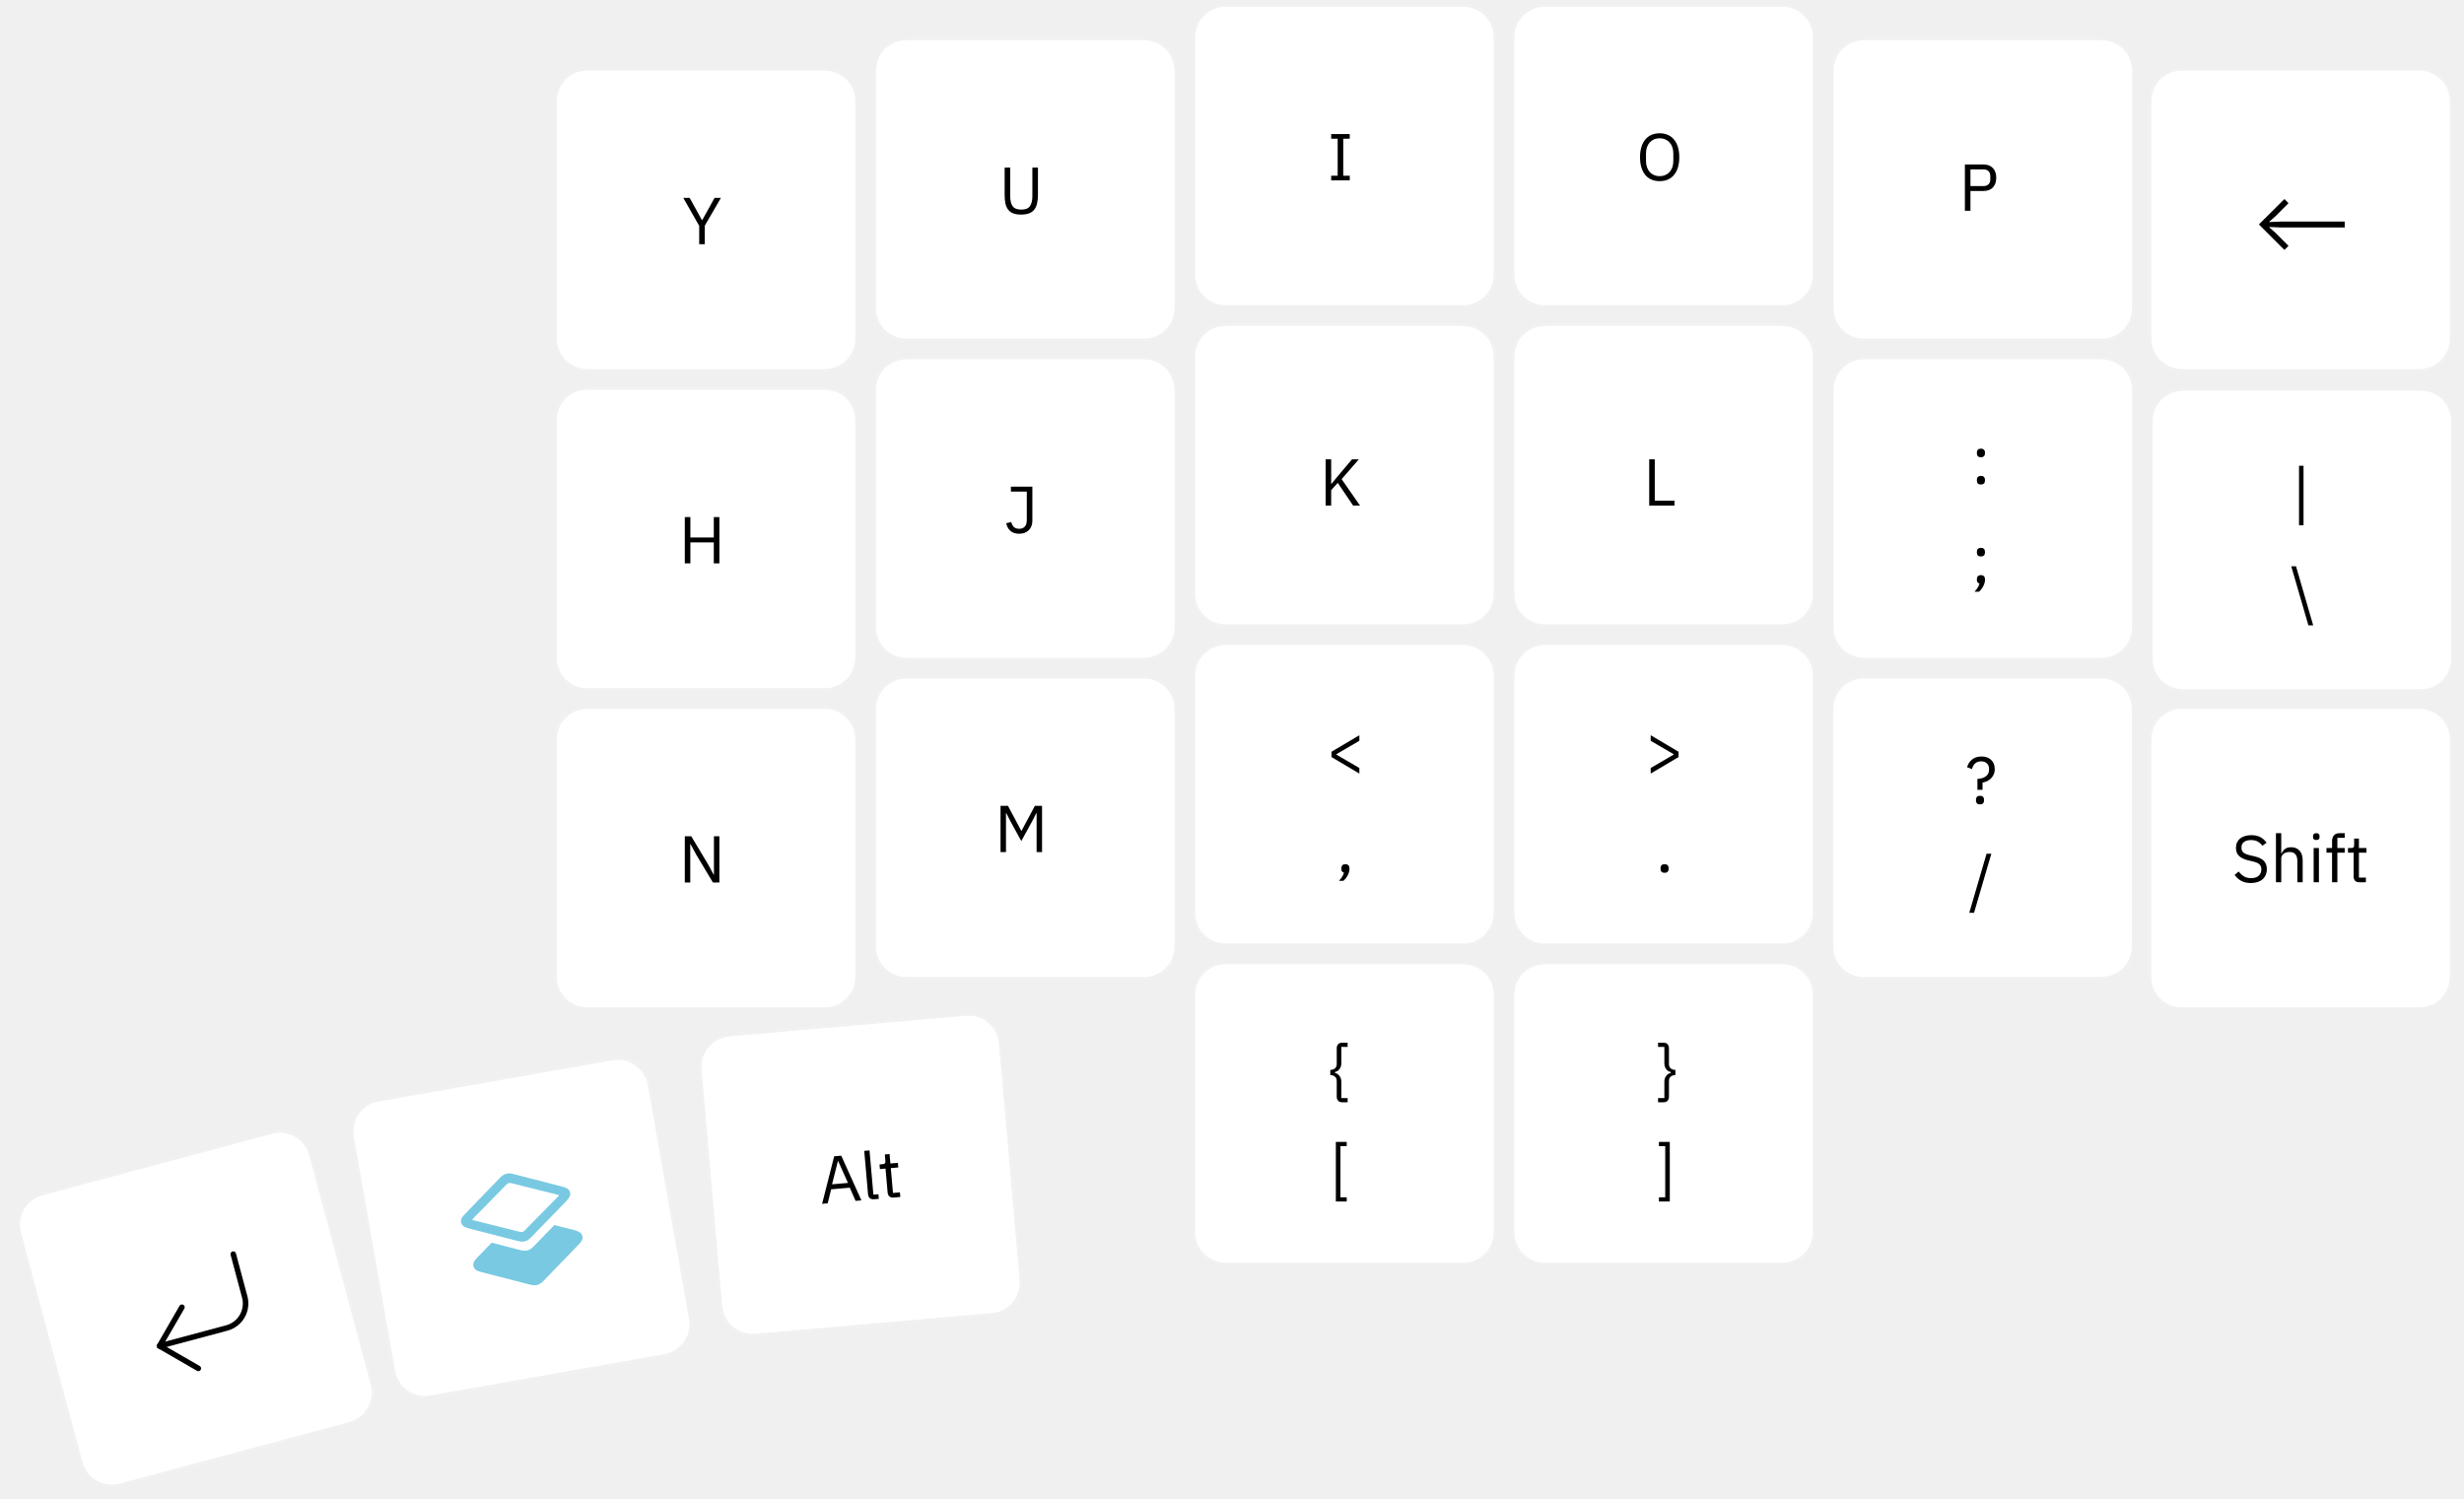
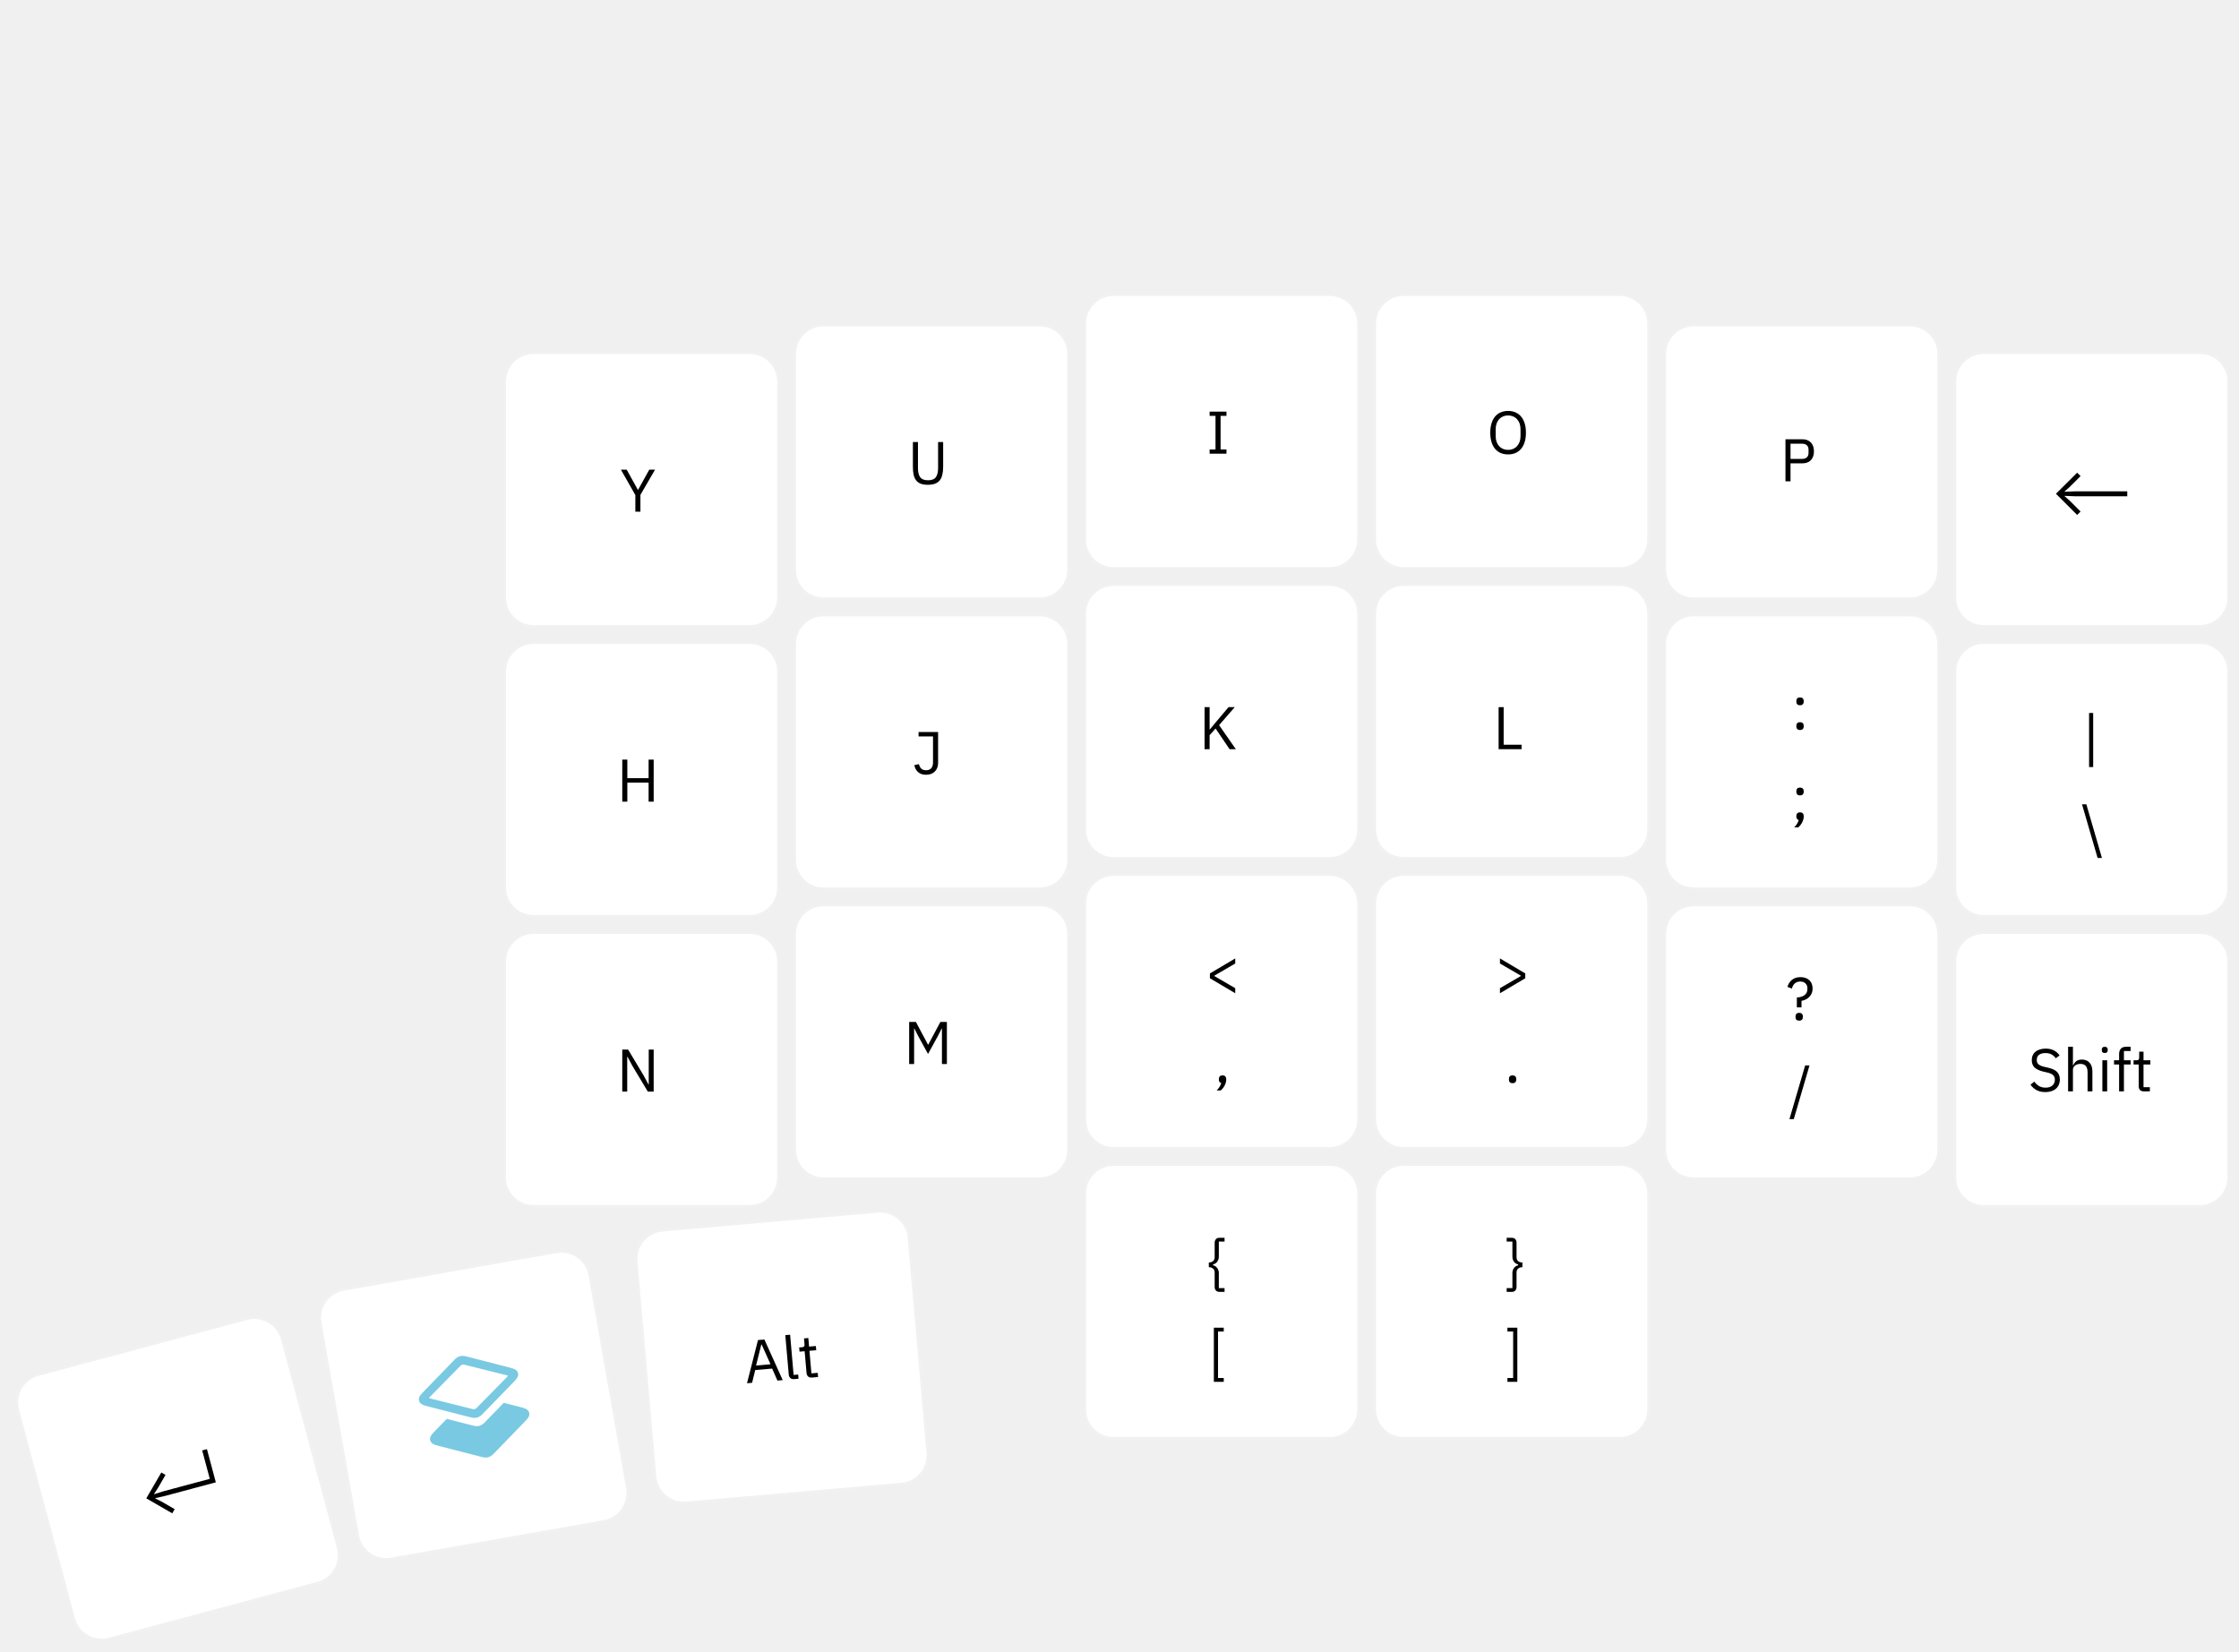
- <svg xmlns="http://www.w3.org/2000/svg" width="918.851" height="558.853" viewBox="3076.419 53.515 918.851 558.853" fill="none" data-reference-sha256="37f27ad053f2e3fd57255f6971f43806a923d85d6c9f46af301f955c9733251b" data-model="mini" data-layer="base" data-side="right" data-locale="en" data-key-canvas-width="8.18">
+ <svg xmlns="http://www.w3.org/2000/svg" width="918.851" height="677.764" viewBox="3076.422 -65.454 918.851 677.764" fill="none" data-reference-sha256="37f27ad053f2e3fd57255f6971f43806a923d85d6c9f46af301f955c9733251b" data-model="mini" data-layer="base" data-side="right" data-locale="en" data-key-canvas-width="8.18" data-key-grid-pitch="119.028" data-key-grid-normalized="true" data-shared-key-canvas="true">
  <defs>
    <linearGradient id="paint0_linear_179_7675" x1="328" y1="611.5" x2="1883" y2="611.5" gradientUnits="userSpaceOnUse">
      <stop />
      <stop offset="1" stop-color="#666666" stop-opacity="0" />
    </linearGradient>
    <linearGradient id="paint1_linear_179_7675" x1="328" y1="1164.5" x2="1883" y2="1164.5" gradientUnits="userSpaceOnUse">
      <stop />
      <stop offset="1" stop-color="#666666" stop-opacity="0" />
    </linearGradient>
    <linearGradient id="paint2_linear_179_7675" x1="328" y1="1717.5" x2="1883" y2="1717.5" gradientUnits="userSpaceOnUse">
      <stop />
      <stop offset="1" stop-color="#666666" stop-opacity="0" />
    </linearGradient>
    <linearGradient id="paint3_linear_179_7675" x1="328" y1="2270.5" x2="1883" y2="2270.5" gradientUnits="userSpaceOnUse">
      <stop />
      <stop offset="1" stop-color="#666666" stop-opacity="0" />
    </linearGradient>
  </defs>
-   <rect x="-0.515" y="0.515" width="112.329" height="112.329" rx="11.85" transform="matrix(-1 0 0 1 3514.39 67.4697)" fill="white" stroke="#F1F1F1" stroke-width="1.03" />
-   <rect x="-0.515" y="0.515" width="112.329" height="112.329" rx="11.85" transform="matrix(-1 0 0 1 3514.39 186.497)" fill="white" stroke="#F1F1F1" stroke-width="1.03" />
-   <rect x="-0.515" y="0.515" width="112.329" height="112.329" rx="11.85" transform="matrix(-1 0 0 1 3514.39 305.525)" fill="white" stroke="#F1F1F1" stroke-width="1.03" />
-   <rect x="-0.515" y="0.515" width="112.329" height="112.329" rx="11.85" transform="matrix(-1 0 0 1 3633.42 55)" fill="white" stroke="#F1F1F1" stroke-width="1.03" />
-   <rect x="-0.515" y="0.515" width="112.329" height="112.329" rx="11.85" transform="matrix(-1 0 0 1 3633.42 174.028)" fill="white" stroke="#F1F1F1" stroke-width="1.03" />
-   <rect x="-0.515" y="0.515" width="112.329" height="112.329" rx="11.85" transform="matrix(-1 0 0 1 3633.42 293.055)" fill="white" stroke="#F1F1F1" stroke-width="1.03" />
-   <rect x="-0.515" y="0.515" width="112.329" height="112.329" rx="11.85" transform="matrix(-1 0 0 1 3633.42 412.083)" fill="white" stroke="#F1F1F1" stroke-width="1.03" />
-   <rect x="-0.515" y="0.515" width="112.329" height="112.329" rx="11.85" transform="matrix(-1 0 0 1 3395.36 78.8057)" fill="white" stroke="#F1F1F1" stroke-width="1.03" />
-   <rect x="-0.515" y="0.515" width="112.329" height="112.329" rx="11.85" transform="matrix(-1 0 0 1 3395.36 197.833)" fill="white" stroke="#F1F1F1" stroke-width="1.03" />
-   <rect x="-0.515" y="0.515" width="112.329" height="112.329" rx="11.85" transform="matrix(-1 0 0 1 3395.36 316.861)" fill="white" stroke="#F1F1F1" stroke-width="1.03" />
-   <rect x="-0.515" y="0.515" width="112.329" height="112.329" rx="11.85" transform="matrix(-1 0 0 1 3989.97 78.8057)" fill="white" stroke="#F1F1F1" stroke-width="1.03" />
-   <path d="M3928.3 127.754L3929.83 129.287L3924.96 134.156L3922.66 136.184L3922.71 136.32L3927.21 136.139H3950.79V138.348H3927.21L3922.71 138.168L3922.66 138.303L3924.96 140.332L3929.83 145.201L3928.3 146.734L3918.78 137.221L3928.3 127.754Z" fill="black" />
-   <rect x="-0.515" y="0.515" width="112.329" height="112.329" rx="11.85" transform="matrix(-1 0 0 1 3990.5 198.213)" fill="white" stroke="#F1F1F1" stroke-width="1.03" />
-   <rect x="-0.515" y="0.515" width="112.329" height="112.329" rx="11.85" transform="matrix(-1 0 0 1 3989.97 316.861)" fill="white" stroke="#F1F1F1" stroke-width="1.03" />
-   <rect x="-0.515" y="0.515" width="112.329" height="112.329" rx="11.85" transform="matrix(-1 0 0 1 3871.48 67.4697)" fill="white" stroke="#F1F1F1" stroke-width="1.03" />
-   <rect x="-0.515" y="0.515" width="112.329" height="112.329" rx="11.85" transform="matrix(-1 0 0 1 3871.48 186.497)" fill="white" stroke="#F1F1F1" stroke-width="1.03" />
-   <rect x="-0.468" y="0.558" width="112.329" height="112.329" rx="11.85" transform="matrix(-0.996195 0.0871558 0.0871558 0.996195 3447.88 430.263)" fill="white" stroke="#F1F1F1" stroke-width="1.03" />
-   <rect x="-0.418" y="0.597" width="112.329" height="112.329" rx="11.85" transform="matrix(-0.984808 0.173648 0.173648 0.984808 3315.9 445.851)" fill="white" stroke="#F1F1F1" stroke-width="1.03" />
-   <rect x="-0.364" y="0.631" width="112.329" height="112.329" rx="11.85" transform="matrix(-0.965926 0.258819 0.258819 0.965926 3188.66 472.279)" fill="white" stroke="#F1F1F1" stroke-width="1.03" />
-   <path d="M3163.41 521.223L3167.68 537.191C3168.33 539.611 3167.99 542.19 3166.74 544.359C3165.49 546.529 3163.42 548.112 3161 548.761L3135.91 555.484" stroke="black" stroke-width="2.061" stroke-linecap="round" stroke-linejoin="round" />
-   <path d="M3144.26 541.022L3135.91 555.484L3150.37 563.834" stroke="black" stroke-width="2.061" stroke-linecap="round" stroke-linejoin="round" />
-   <path d="M3395.48 501.366L3393.31 496.442L3386.36 497.05L3385.08 502.276L3382.99 502.459L3387.49 484.738L3390.13 484.507L3397.65 501.177L3395.48 501.366ZM3388.99 486.543L3388.87 486.554L3386.7 495.184L3392.63 494.665L3388.99 486.543ZM3402.39 500.762C3401.7 500.822 3401.16 500.679 3400.77 500.333C3400.39 499.969 3400.17 499.491 3400.12 498.9L3398.7 482.715L3400.67 482.542L3402.12 499.048L3403.99 498.884L3404.14 500.609L3402.39 500.762ZM3409.7 500.122C3409.01 500.183 3408.47 500.04 3408.07 499.694C3407.69 499.33 3407.48 498.836 3407.42 498.212L3406.64 489.318L3404.55 489.501L3404.4 487.777L3405.58 487.673C3406.01 487.636 3406.29 487.529 3406.42 487.352C3406.57 487.157 3406.62 486.846 3406.59 486.419L3406.38 484.054L3408.15 483.898L3408.46 487.421L3411.25 487.178L3411.4 488.902L3408.61 489.146L3409.42 498.409L3412.01 498.182L3412.16 499.907L3409.7 500.122Z" fill="black" />
-   <rect x="-0.515" y="0.515" width="112.329" height="112.329" rx="11.85" transform="matrix(-1 0 0 1 3752.45 55)" fill="white" stroke="#F1F1F1" stroke-width="1.03" />
-   <rect x="-0.515" y="0.515" width="112.329" height="112.329" rx="11.85" transform="matrix(-1 0 0 1 3752.45 174.028)" fill="white" stroke="#F1F1F1" stroke-width="1.03" />
-   <rect x="-0.515" y="0.515" width="112.329" height="112.329" rx="11.85" transform="matrix(-1 0 0 1 3752.45 293.055)" fill="white" stroke="#F1F1F1" stroke-width="1.03" />
-   <rect x="-0.515" y="0.515" width="112.329" height="112.329" rx="11.85" transform="matrix(-1 0 0 1 3752.45 412.083)" fill="white" stroke="#F1F1F1" stroke-width="1.03" />
+   <rect x="-0.515" y="0.515" width="112.329" height="112.329" rx="11.85" transform="matrix(-1 0 0 1 3514.391 67.469)" fill="white" stroke="#F1F1F1" stroke-width="1.03" />
+   <rect x="-0.515" y="0.515" width="112.329" height="112.329" rx="11.85" transform="matrix(-1 0 0 1 3514.391 186.497)" fill="white" stroke="#F1F1F1" stroke-width="1.03" />
+   <rect x="-0.515" y="0.515" width="112.329" height="112.329" rx="11.85" transform="matrix(-1 0 0 1 3514.391 305.525)" fill="white" stroke="#F1F1F1" stroke-width="1.03" />
+   <rect x="-0.515" y="0.515" width="112.329" height="112.329" rx="11.85" transform="matrix(-1 0 0 1 3633.419 54.9995)" fill="white" stroke="#F1F1F1" stroke-width="1.03" />
+   <rect x="-0.515" y="0.515" width="112.329" height="112.329" rx="11.85" transform="matrix(-1 0 0 1 3633.419 174.0275)" fill="white" stroke="#F1F1F1" stroke-width="1.03" />
+   <rect x="-0.515" y="0.515" width="112.329" height="112.329" rx="11.85" transform="matrix(-1 0 0 1 3633.419 293.0555)" fill="white" stroke="#F1F1F1" stroke-width="1.03" />
+   <rect x="-0.515" y="0.515" width="112.329" height="112.329" rx="11.85" transform="matrix(-1 0 0 1 3633.419 412.0835)" fill="white" stroke="#F1F1F1" stroke-width="1.03" />
+   <rect x="-0.515" y="0.515" width="112.329" height="112.329" rx="11.85" transform="matrix(-1 0 0 1 3395.363 78.805)" fill="white" stroke="#F1F1F1" stroke-width="1.03" />
+   <rect x="-0.515" y="0.515" width="112.329" height="112.329" rx="11.85" transform="matrix(-1 0 0 1 3395.363 197.833)" fill="white" stroke="#F1F1F1" stroke-width="1.03" />
+   <rect x="-0.515" y="0.515" width="112.329" height="112.329" rx="11.85" transform="matrix(-1 0 0 1 3395.363 316.861)" fill="white" stroke="#F1F1F1" stroke-width="1.03" />
+   <rect x="-0.515" y="0.515" width="112.329" height="112.329" rx="11.85" transform="matrix(-1 0 0 1 3990.503 78.8057)" fill="white" stroke="#F1F1F1" stroke-width="1.03" />
+   <path d="M3928.3 127.754L3929.83 129.287L3924.96 134.156L3922.66 136.184L3922.71 136.32L3927.21 136.139H3950.79V138.348H3927.21L3922.71 138.168L3922.66 138.303L3924.96 140.332L3929.83 145.201L3928.3 146.734L3918.78 137.221L3928.3 127.754Z" fill="black" transform="matrix(0.9142013 0 0 0.9142013 337.5993 11.77535) " data-standard-legend-size="true" />
+   <rect x="-0.515" y="0.515" width="112.329" height="112.329" rx="11.85" transform="matrix(-1 0 0 1 3990.503 197.8337)" fill="white" stroke="#F1F1F1" stroke-width="1.03" />
+   <rect x="-0.515" y="0.515" width="112.329" height="112.329" rx="11.85" transform="matrix(-1 0 0 1 3990.503 316.8617)" fill="white" stroke="#F1F1F1" stroke-width="1.03" />
+   <rect x="-0.515" y="0.515" width="112.329" height="112.329" rx="11.85" transform="matrix(-1 0 0 1 3871.475 67.469)" fill="white" stroke="#F1F1F1" stroke-width="1.03" />
+   <rect x="-0.515" y="0.515" width="112.329" height="112.329" rx="11.85" transform="matrix(-1 0 0 1 3871.475 186.497)" fill="white" stroke="#F1F1F1" stroke-width="1.03" />
+   <rect x="-0.515" y="0.515" width="112.329" height="112.329" rx="11.85" transform="matrix(-1 0 0 1 3752.447 54.9995)" fill="white" stroke="#F1F1F1" stroke-width="1.03" />
+   <rect x="-0.515" y="0.515" width="112.329" height="112.329" rx="11.85" transform="matrix(-1 0 0 1 3752.447 174.0275)" fill="white" stroke="#F1F1F1" stroke-width="1.03" />
+   <rect x="-0.515" y="0.515" width="112.329" height="112.329" rx="11.85" transform="matrix(-1 0 0 1 3752.447 293.0555)" fill="white" stroke="#F1F1F1" stroke-width="1.03" />
+   <rect x="-0.515" y="0.515" width="112.329" height="112.329" rx="11.85" transform="matrix(-1 0 0 1 3752.447 412.0835)" fill="white" stroke="#F1F1F1" stroke-width="1.03" />
  <path d="M3337.16 144.583V137.757L3331.23 127.321H3333.6L3338.2 135.63H3338.28L3342.88 127.321H3345.25L3339.24 137.683V144.583H3337.16Z" fill="black" />
  <path d="M3461.4 235.013V247.798C3461.4 248.524 3461.27 249.183 3461.03 249.776C3460.8 250.37 3460.46 250.873 3460.01 251.285C3459.58 251.697 3459.07 252.019 3458.46 252.249C3457.85 252.464 3457.18 252.571 3456.45 252.571C3455.12 252.571 3454.04 252.216 3453.21 251.508C3452.41 250.782 3451.89 249.826 3451.65 248.639L3453.53 248.194C3453.7 248.936 3454.01 249.546 3454.47 250.024C3454.94 250.485 3455.61 250.716 3456.5 250.716C3457.39 250.716 3458.08 250.444 3458.58 249.9C3459.07 249.356 3459.32 248.532 3459.32 247.427V236.843H3453.39V235.013H3461.4Z" fill="black" />
  <path d="M3575.28 233.589L3572.83 236.31V242.072H3570.76V224.81H3572.83V233.985H3572.91L3575.38 230.993L3580.6 224.81H3583.15L3576.72 232.204L3583.59 242.072H3581.02L3575.28 233.589Z" fill="black" />
  <path d="M3691.43 242.072V224.81H3693.5V240.242H3700.85V242.072H3691.43Z" fill="black" />
  <path d="M3815.13 234.194C3814.6 234.194 3814.21 234.062 3813.96 233.798C3813.73 233.535 3813.62 233.188 3813.62 232.76V232.438C3813.62 232.01 3813.73 231.663 3813.96 231.4C3814.21 231.136 3814.6 231.004 3815.13 231.004C3815.65 231.004 3816.03 231.136 3816.26 231.4C3816.51 231.663 3816.64 232.01 3816.64 232.438V232.76C3816.64 233.188 3816.51 233.535 3816.26 233.798C3816.03 234.062 3815.65 234.194 3815.13 234.194ZM3815.13 224.03C3814.6 224.03 3814.21 223.898 3813.96 223.634C3813.73 223.371 3813.62 223.024 3813.62 222.596V222.274C3813.62 221.846 3813.73 221.499 3813.96 221.236C3814.21 220.972 3814.6 220.84 3815.13 220.84C3815.65 220.84 3816.03 220.972 3816.26 221.236C3816.51 221.499 3816.64 221.846 3816.64 222.274V222.596C3816.64 223.024 3816.51 223.371 3816.26 223.634C3816.03 223.898 3815.65 224.03 3815.13 224.03ZM3815.13 268.004C3815.65 268.004 3816.03 268.144 3816.26 268.424C3816.51 268.688 3816.64 269.034 3816.64 269.463V269.809C3816.64 270.485 3816.44 271.227 3816.04 272.035C3815.65 272.859 3815.09 273.576 3814.39 274.186H3812.73C3813.22 273.659 3813.62 273.156 3813.92 272.678C3814.23 272.216 3814.45 271.697 3814.58 271.12C3814.25 271.037 3814.01 270.881 3813.84 270.65C3813.69 270.419 3813.62 270.139 3813.62 269.809V269.463C3813.62 269.034 3813.73 268.688 3813.96 268.424C3814.21 268.144 3814.6 268.004 3815.13 268.004ZM3815.13 261.03C3814.6 261.03 3814.21 260.898 3813.96 260.634C3813.73 260.371 3813.62 260.024 3813.62 259.596V259.274C3813.62 258.846 3813.73 258.499 3813.96 258.236C3814.21 257.972 3814.6 257.84 3815.13 257.84C3815.65 257.84 3816.03 257.972 3816.26 258.236C3816.51 258.499 3816.64 258.846 3816.64 259.274V259.596C3816.64 260.024 3816.51 260.371 3816.26 260.634C3816.03 260.898 3815.65 261.03 3815.13 261.03Z" fill="black" />
  <path d="M3933.75 249.413V227.205H3935.43V249.413H3933.75ZM3937.25 286.734L3930.85 264.7H3932.63L3939.03 286.734H3937.25Z" fill="black" />
  <path d="M3342.6 255.796H3333.87V263.61H3331.79V246.349H3333.87V253.966H3342.6V246.349H3344.68V263.61H3342.6V255.796Z" fill="black" />
  <path d="M3462.98 356.76H3462.86L3461.4 359.654L3457.27 367.172L3453.14 359.654L3451.68 356.76H3451.56V371.302H3449.53V354.04H3452.3L3457.25 363.339H3457.37L3462.34 354.04H3465.01V371.302H3462.98V356.76Z" fill="black" />
-   <path d="M3576.88 464.585C3576.22 464.585 3575.73 464.387 3575.4 463.992C3575.07 463.613 3574.9 463.134 3574.9 462.557V456.622C3574.9 455.913 3574.67 455.378 3574.21 455.015C3573.76 454.636 3573.2 454.446 3572.5 454.446V452.517C3573.2 452.517 3573.76 452.336 3574.21 451.973C3574.67 451.594 3574.9 451.05 3574.9 450.341V444.406C3574.9 443.829 3575.07 443.351 3575.4 442.972C3575.73 442.576 3576.22 442.378 3576.88 442.378H3578.96V443.936H3576.61V450.118C3576.61 450.893 3576.39 451.586 3575.94 452.196C3575.51 452.789 3574.95 453.152 3574.26 453.284V453.68C3574.95 453.811 3575.51 454.182 3575.94 454.792C3576.39 455.386 3576.61 456.07 3576.61 456.845V463.027H3578.96V464.585H3576.88ZM3574.57 501.585V479.378H3578.63V480.936H3576.28V500.027H3578.63V501.585H3574.57Z" fill="black" />
-   <path d="M3696.81 442.378C3697.47 442.378 3697.97 442.576 3698.29 442.972C3698.62 443.351 3698.79 443.829 3698.79 444.406V450.341C3698.79 451.05 3699.01 451.594 3699.46 451.973C3699.92 452.336 3700.5 452.517 3701.19 452.517V454.446C3700.5 454.446 3699.92 454.636 3699.46 455.015C3699.01 455.378 3698.79 455.913 3698.79 456.622V462.557C3698.79 463.134 3698.62 463.613 3698.29 463.992C3697.97 464.387 3697.47 464.585 3696.81 464.585H3694.73V463.027H3697.08V456.845C3697.08 456.07 3697.3 455.386 3697.73 454.792C3698.17 454.182 3698.74 453.811 3699.43 453.68V453.284C3698.74 453.152 3698.17 452.789 3697.73 452.196C3697.3 451.586 3697.08 450.893 3697.08 450.118V443.936H3694.73V442.378H3696.81ZM3699.1 479.378V501.585H3695.05V500.027H3697.4V480.936H3695.05V479.378H3699.1Z" fill="black" />
-   <path d="M3572.95 335.846V333.868L3583.34 327.71V329.788L3574.81 334.758V334.956L3583.34 339.927V342.004L3572.95 335.846ZM3578.13 375.814C3578.66 375.814 3579.04 375.954 3579.27 376.234C3579.52 376.498 3579.64 376.844 3579.64 377.273V377.619C3579.64 378.295 3579.44 379.037 3579.05 379.845C3578.65 380.669 3578.1 381.386 3577.39 381.996H3575.73C3576.23 381.469 3576.62 380.966 3576.92 380.488C3577.23 380.026 3577.46 379.507 3577.59 378.93C3577.26 378.847 3577.01 378.691 3576.85 378.46C3576.7 378.229 3576.62 377.949 3576.62 377.619V377.273C3576.62 376.844 3576.74 376.498 3576.97 376.234C3577.22 375.954 3577.61 375.814 3578.13 375.814Z" fill="black" />
-   <path d="M3691.98 339.927L3700.51 334.956V334.758L3691.98 329.788V327.71L3702.37 333.868V335.846L3691.98 342.004V339.927ZM3697.16 379.004C3696.63 379.004 3696.25 378.872 3696 378.608C3695.77 378.345 3695.65 377.998 3695.65 377.57V377.248C3695.65 376.82 3695.77 376.473 3696 376.21C3696.25 375.946 3696.63 375.814 3697.16 375.814C3697.69 375.814 3698.07 375.946 3698.3 376.21C3698.55 376.473 3698.67 376.82 3698.67 377.248V377.57C3698.67 377.998 3698.55 378.345 3698.3 378.608C3698.07 378.872 3697.69 379.004 3697.16 379.004Z" fill="black" />
  <path d="M3915.82 382.829C3914.41 382.829 3913.22 382.566 3912.23 382.038C3911.24 381.494 3910.4 380.752 3909.71 379.812L3911.24 378.527C3911.85 379.334 3912.53 379.953 3913.27 380.381C3914.01 380.793 3914.88 380.999 3915.89 380.999C3917.13 380.999 3918.07 380.703 3918.71 380.109C3919.37 379.516 3919.7 378.724 3919.7 377.735C3919.7 376.911 3919.45 376.276 3918.96 375.831C3918.46 375.386 3917.65 375.031 3916.51 374.768L3915.1 374.446C3913.52 374.083 3912.3 373.539 3911.46 372.814C3910.64 372.072 3910.23 371.033 3910.23 369.698C3910.23 368.94 3910.37 368.264 3910.65 367.67C3910.93 367.077 3911.32 366.582 3911.81 366.186C3912.32 365.791 3912.92 365.494 3913.62 365.296C3914.32 365.082 3915.1 364.975 3915.94 364.975C3917.24 364.975 3918.35 365.214 3919.28 365.692C3920.22 366.17 3921.01 366.871 3921.65 367.794L3920.09 368.931C3919.62 368.272 3919.04 367.753 3918.36 367.373C3917.69 366.994 3916.85 366.805 3915.84 366.805C3914.74 366.805 3913.86 367.044 3913.22 367.522C3912.59 367.983 3912.28 368.684 3912.28 369.624C3912.28 370.448 3912.54 371.075 3913.07 371.503C3913.62 371.915 3914.43 372.245 3915.52 372.492L3916.93 372.814C3918.63 373.193 3919.86 373.77 3920.61 374.545C3921.37 375.32 3921.75 376.35 3921.75 377.636C3921.75 378.428 3921.61 379.145 3921.33 379.788C3921.07 380.431 3920.68 380.975 3920.17 381.42C3919.66 381.865 3919.03 382.211 3918.29 382.459C3917.56 382.706 3916.74 382.829 3915.82 382.829ZM3925.14 364.233H3927.12V371.85H3927.22C3927.53 371.124 3927.97 370.547 3928.53 370.118C3929.11 369.69 3929.87 369.475 3930.83 369.475C3932.15 369.475 3933.19 369.904 3933.94 370.761C3934.72 371.602 3935.11 372.797 3935.11 374.347V382.533H3933.13V374.693C3933.13 372.402 3932.16 371.256 3930.23 371.256C3929.84 371.256 3929.45 371.305 3929.07 371.404C3928.71 371.503 3928.38 371.652 3928.08 371.85C3927.79 372.047 3927.55 372.303 3927.37 372.616C3927.2 372.913 3927.12 373.267 3927.12 373.68V382.533H3925.14V364.233ZM3940.18 366.78C3939.76 366.78 3939.44 366.681 3939.25 366.483C3939.06 366.269 3938.97 365.997 3938.97 365.667V365.346C3938.97 365.016 3939.06 364.752 3939.25 364.554C3939.44 364.34 3939.76 364.233 3940.18 364.233C3940.61 364.233 3940.92 364.34 3941.1 364.554C3941.3 364.752 3941.4 365.016 3941.4 365.346V365.667C3941.4 365.997 3941.3 366.269 3941.1 366.483C3940.92 366.681 3940.61 366.78 3940.18 366.78ZM3939.2 369.772H3941.17V382.533H3939.2V369.772ZM3946.07 371.503H3943.99V369.772H3946.07V367.2C3946.07 366.31 3946.3 365.593 3946.76 365.049C3947.22 364.505 3947.93 364.233 3948.87 364.233H3950.79V365.964H3948.05V369.772H3950.79V371.503H3948.05V382.533H3946.07V371.503ZM3956.22 382.533C3955.52 382.533 3955 382.343 3954.63 381.964C3954.29 381.568 3954.11 381.057 3954.11 380.431V371.503H3952.01V369.772H3953.2C3953.63 369.772 3953.92 369.69 3954.06 369.525C3954.23 369.344 3954.31 369.039 3954.31 368.61V366.236H3956.09V369.772H3958.89V371.503H3956.09V380.802H3958.69V382.533H3956.22Z" fill="black" />
  <path d="M3335.97 372.103L3333.9 368.27H3333.82V382.637H3331.79V365.376H3334.19L3340.5 375.911L3342.58 379.744H3342.65V365.376H3344.68V382.637H3342.28L3335.97 372.103Z" fill="black" />
  <path d="M3453.14 115.985V126.668C3453.14 128.317 3453.44 129.57 3454.05 130.427C3454.66 131.268 3455.74 131.689 3457.27 131.689C3458.8 131.689 3459.87 131.268 3460.48 130.427C3461.09 129.57 3461.4 128.317 3461.4 126.668V115.985H3463.48V126.174C3463.48 127.427 3463.36 128.515 3463.13 129.438C3462.92 130.361 3462.56 131.128 3462.07 131.738C3461.57 132.348 3460.92 132.801 3460.11 133.098C3459.32 133.395 3458.35 133.543 3457.19 133.543C3456.04 133.543 3455.07 133.395 3454.28 133.098C3453.5 132.801 3452.88 132.348 3452.4 131.738C3451.92 131.128 3451.57 130.361 3451.36 129.438C3451.16 128.515 3451.06 127.427 3451.06 126.174V115.985H3453.14Z" fill="black" />
  <path d="M3572.83 120.777V119.046H3575.25V105.247H3572.83V103.516H3579.75V105.247H3577.33V119.046H3579.75V120.777H3572.83Z" fill="black" />
  <path d="M3695.32 121.074C3694.2 121.074 3693.19 120.884 3692.28 120.505C3691.39 120.109 3690.62 119.54 3689.98 118.798C3689.35 118.04 3688.87 117.109 3688.52 116.004C3688.18 114.883 3688 113.597 3688 112.146C3688 110.695 3688.18 109.418 3688.52 108.313C3688.87 107.209 3689.35 106.277 3689.98 105.519C3690.62 104.76 3691.39 104.192 3692.28 103.812C3693.19 103.417 3694.2 103.219 3695.32 103.219C3696.43 103.219 3697.43 103.417 3698.34 103.812C3699.25 104.192 3700.01 104.76 3700.64 105.519C3701.28 106.277 3701.78 107.209 3702.12 108.313C3702.47 109.418 3702.64 110.695 3702.64 112.146C3702.64 113.597 3702.47 114.883 3702.12 116.004C3701.78 117.109 3701.28 118.04 3700.64 118.798C3700.01 119.54 3699.25 120.109 3698.34 120.505C3697.43 120.884 3696.43 121.074 3695.32 121.074ZM3695.32 119.219C3696.06 119.219 3696.75 119.087 3697.37 118.823C3698 118.559 3698.54 118.18 3698.98 117.686C3699.44 117.191 3699.8 116.598 3700.05 115.905C3700.29 115.213 3700.42 114.438 3700.42 113.581V110.712C3700.42 109.855 3700.29 109.08 3700.05 108.387C3699.8 107.695 3699.44 107.101 3698.98 106.607C3698.54 106.112 3698 105.733 3697.37 105.469C3696.75 105.205 3696.06 105.074 3695.32 105.074C3694.58 105.074 3693.9 105.205 3693.27 105.469C3692.64 105.733 3692.1 106.112 3691.64 106.607C3691.19 107.101 3690.85 107.695 3690.6 108.387C3690.35 109.08 3690.23 109.855 3690.23 110.712V113.581C3690.23 114.438 3690.35 115.213 3690.6 115.905C3690.85 116.598 3691.19 117.191 3691.64 117.686C3692.1 118.18 3692.64 118.559 3693.27 118.823C3693.9 119.087 3694.58 119.219 3695.32 119.219Z" fill="black" />
  <path d="M3809.15 132.113V114.852H3816.02C3817.57 114.852 3818.76 115.297 3819.58 116.187C3820.42 117.061 3820.84 118.264 3820.84 119.797C3820.84 121.331 3820.42 122.542 3819.58 123.433C3818.76 124.306 3817.57 124.743 3816.02 124.743H3811.22V132.113H3809.15ZM3811.22 122.913H3816.02C3816.85 122.913 3817.48 122.699 3817.93 122.27C3818.39 121.842 3818.62 121.232 3818.62 120.44V119.154C3818.62 118.363 3818.39 117.753 3817.93 117.324C3817.48 116.896 3816.85 116.682 3816.02 116.682H3811.22V122.913Z" fill="black" />
-   <rect x="-0.515" y="0.515" width="112.329" height="112.329" rx="11.85" transform="matrix(-1 0 0 1 3871.39 305.525)" fill="white" stroke="#F1F1F1" stroke-width="1.03" />
+   <rect x="-0.515" y="0.515" width="112.329" height="112.329" rx="11.85" transform="matrix(-1 0 0 1 3871.475 305.525)" fill="white" stroke="#F1F1F1" stroke-width="1.03" />
  <path d="M3813.82 348.053V343.997C3815.17 343.931 3816.23 343.601 3816.99 343.008C3817.76 342.414 3818.15 341.598 3818.15 340.56V340.213C3818.15 339.373 3817.89 338.705 3817.36 338.21C3816.83 337.699 3816.12 337.444 3815.23 337.444C3814.27 337.444 3813.51 337.716 3812.93 338.26C3812.37 338.804 3811.99 339.496 3811.79 340.337L3809.96 339.645C3810.11 339.117 3810.33 338.614 3810.61 338.136C3810.9 337.642 3811.27 337.213 3811.69 336.85C3812.14 336.471 3812.66 336.174 3813.25 335.96C3813.85 335.746 3814.53 335.638 3815.3 335.638C3816.84 335.638 3818.05 336.059 3818.94 336.9C3819.83 337.741 3820.28 338.878 3820.28 340.312C3820.28 341.104 3820.14 341.796 3819.86 342.39C3819.59 342.967 3819.25 343.461 3818.82 343.873C3818.39 344.286 3817.9 344.615 3817.36 344.863C3816.81 345.11 3816.27 345.283 3815.73 345.382V348.053H3813.82ZM3814.79 353.493C3814.26 353.493 3813.87 353.361 3813.62 353.098C3813.39 352.834 3813.28 352.488 3813.28 352.059V351.737C3813.28 351.309 3813.39 350.963 3813.62 350.699C3813.87 350.435 3814.26 350.303 3814.79 350.303C3815.31 350.303 3815.69 350.435 3815.92 350.699C3816.17 350.963 3816.29 351.309 3816.29 351.737V352.059C3816.29 352.488 3816.17 352.834 3815.92 353.098C3815.69 353.361 3815.31 353.493 3814.79 353.493ZM3810.78 393.931L3817.23 371.897H3819.01L3812.56 393.931H3810.78Z" fill="black" />
-   <path d="M3275.49 518.283C3274.7 519.107 3273.99 519.582 3273.2 519.806C3272.39 520.036 3271.56 519.99 3270.45 519.703L3259.76 516.964L3254.45 522.44C3253.11 523.846 3252.69 524.734 3253 525.824C3253.31 526.918 3254.12 527.457 3255.99 527.939L3274.08 532.591C3275.19 532.88 3276.02 532.926 3276.83 532.696C3277.62 532.472 3278.33 531.996 3279.12 531.171L3292.1 517.768C3293.45 516.382 3293.88 515.488 3293.57 514.396C3293.26 513.304 3292.43 512.769 3290.55 512.269L3283.16 510.372L3275.49 518.283ZM3272.25 516.418C3273.04 516.195 3273.74 515.719 3274.54 514.894L3287.52 501.511C3288.86 500.105 3289.29 499.212 3288.99 498.12C3288.68 497.029 3287.84 496.493 3285.97 496.014L3267.91 491.354C3266.8 491.067 3265.95 491.027 3265.16 491.251C3264.34 491.479 3263.66 491.95 3262.86 492.773L3249.87 506.183C3248.52 507.569 3248.11 508.457 3248.41 509.549C3248.72 510.641 3249.54 511.182 3251.42 511.682L3269.5 516.316C3270.6 516.602 3271.43 516.648 3272.25 516.418ZM3271.27 512.945C3270.99 513.024 3270.69 513.022 3270.3 512.919L3252.76 508.54C3252.67 508.523 3252.59 508.48 3252.56 508.38C3252.53 508.281 3252.58 508.226 3252.65 508.143L3265.32 495.253C3265.61 494.98 3265.86 494.802 3266.13 494.724C3266.41 494.646 3266.72 494.666 3267.09 494.756L3284.62 499.134C3284.74 499.166 3284.81 499.189 3284.84 499.289C3284.87 499.389 3284.82 499.464 3284.73 499.531L3272.06 512.421C3271.8 512.709 3271.54 512.867 3271.27 512.945Z" fill="#79C9E2" />
+   <rect x="-0.468" y="0.558" width="112.329" height="112.329" rx="11.85" transform="matrix(-0.996195 0.0871558 0.0871558 0.996195 3447.881 430.2626)" fill="white" stroke="#F1F1F1" stroke-width="1.03" />
+   <rect x="-0.418" y="0.597" width="112.329" height="112.329" rx="11.85" transform="matrix(-0.984808 0.173648 0.173648 0.984808 3315.897 445.8504)" fill="white" stroke="#F1F1F1" stroke-width="1.03" />
+   <rect x="-0.364" y="0.631" width="112.329" height="112.329" rx="11.85" transform="matrix(-0.965926 0.258819 0.258819 0.965926 3188.662 472.2783)" fill="white" stroke="#F1F1F1" stroke-width="1.03" />
+   <path data-key-icon="enter" d="M 3142.626 538.977 L 3144.34 539.968 L 3141.195 545.419 L 3139.639 547.756 L 3139.709 547.865 L 3143.654 546.638 L 3162.521 541.583 L 3159.394 529.914 L 3161.345 529.391 L 3164.994 543.011 L 3144.176 548.589 L 3140.146 549.498 L 3140.141 549.628 L 3142.657 550.873 L 3148.105 554.022 L 3147.117 555.737 L 3136.46 549.589 Z" fill="black" />
+   <path d="M3454.94 631.999L3452.7 626.929L3445.55 627.555L3444.23 632.935L3442.08 633.124L3446.72 614.878L3449.43 614.641L3457.17 631.804L3454.94 631.999ZM3448.26 616.737L3448.13 616.748L3445.9 625.634L3452.01 625.099L3448.26 616.737ZM3462.06 631.376C3461.35 631.438 3460.79 631.291 3460.38 630.935C3459.99 630.56 3459.77 630.068 3459.72 629.459L3458.26 612.795L3460.29 612.617L3461.77 629.612L3463.7 629.443L3463.86 631.219L3462.06 631.376ZM3469.58 630.718C3468.87 630.78 3468.31 630.633 3467.9 630.277C3467.51 629.902 3467.29 629.393 3467.23 628.751L3466.43 619.594L3464.28 619.783L3464.12 618.007L3465.34 617.901C3465.78 617.862 3466.07 617.752 3466.2 617.569C3466.36 617.369 3466.41 617.048 3466.38 616.609L3466.16 614.174L3467.99 614.014L3468.31 617.641L3471.17 617.39L3471.33 619.166L3468.46 619.417L3469.3 628.954L3471.96 628.721L3472.11 630.496L3469.58 630.718Z" fill="black" transform="matrix(0.9712589 0 0 0.9712589 39.83082 -112.5895) " />
+   <path d="M3331.41 649.54C3330.59 650.388 3329.87 650.877 3329.05 651.108C3328.22 651.344 3327.36 651.297 3326.22 651.002L3315.22 648.182L3309.74 653.82C3308.36 655.268 3307.94 656.182 3308.26 657.304C3308.57 658.43 3309.41 658.986 3311.34 659.481L3329.96 664.271C3331.1 664.568 3331.95 664.615 3332.79 664.379C3333.61 664.148 3334.33 663.659 3335.15 662.809L3348.51 649.009C3349.9 647.582 3350.35 646.662 3350.03 645.538C3349.71 644.414 3348.85 643.863 3346.92 643.348L3339.31 641.395L3331.41 649.54ZM3328.07 647.62C3328.89 647.39 3329.61 646.9 3330.43 646.051L3343.8 632.271C3345.18 630.823 3345.62 629.905 3345.31 628.781C3344.99 627.656 3344.13 627.105 3342.2 626.611L3323.6 621.813C3322.46 621.518 3321.59 621.477 3320.77 621.708C3319.93 621.943 3319.23 622.428 3318.41 623.275L3305.03 637.082C3303.64 638.509 3303.22 639.423 3303.53 640.547C3303.85 641.671 3304.69 642.229 3306.62 642.743L3325.24 647.514C3326.38 647.809 3327.23 647.857 3328.07 647.62ZM3327.06 644.044C3326.78 644.125 3326.47 644.123 3326.06 644.017L3308.01 639.508C3307.91 639.491 3307.84 639.447 3307.81 639.344C3307.78 639.241 3307.83 639.185 3307.89 639.099L3320.94 625.828C3321.23 625.547 3321.49 625.364 3321.78 625.284C3322.06 625.203 3322.38 625.224 3322.76 625.317L3340.81 629.824C3340.93 629.857 3341.01 629.881 3341.04 629.984C3341.07 630.086 3341.02 630.164 3340.93 630.233L3327.88 643.504C3327.61 643.801 3327.35 643.964 3327.06 644.044Z" fill="#79C9E2" transform="matrix(0.9712589 0 0 0.9712589 39.83082 -112.5895) " />
+   <path d="M3637.67 461.966V459.929L3648.37 453.589V455.728L3639.58 460.845V461.049L3648.37 466.167V468.306L3637.67 461.966ZM3643.01 503.021C3643.55 503.021 3643.94 503.165 3644.18 503.454C3644.43 503.725 3644.56 504.082 3644.56 504.523V504.88C3644.56 505.576 3644.36 506.339 3643.95 507.171C3643.54 508.02 3642.97 508.758 3642.24 509.386H3640.54C3641.05 508.843 3641.46 508.325 3641.76 507.833C3642.08 507.358 3642.31 506.823 3642.45 506.229C3642.11 506.144 3641.85 505.983 3641.68 505.745C3641.53 505.508 3641.46 505.219 3641.46 504.88V504.523C3641.46 504.082 3641.57 503.725 3641.81 503.454C3642.07 503.165 3642.47 503.021 3643.01 503.021Z" fill="black" transform="matrix(0.9712589 0 0 0.9712589 39.83012 -112.5886) " data-standard-legend-size="true" />
+   <path d="M3760.22 466.167L3769.01 461.049V460.845L3760.22 455.728V453.589L3770.92 459.929V461.966L3760.22 468.306V466.167ZM3765.56 506.306C3765.02 506.306 3764.62 506.17 3764.36 505.898C3764.12 505.627 3764.01 505.27 3764.01 504.829V504.498C3764.01 504.056 3764.12 503.7 3764.36 503.428C3764.62 503.157 3765.02 503.021 3765.56 503.021C3766.1 503.021 3766.49 503.157 3766.73 503.428C3766.98 503.7 3767.11 504.056 3767.11 504.498V504.829C3767.11 505.27 3766.98 505.627 3766.73 505.898C3766.49 506.17 3766.1 506.306 3765.56 506.306Z" fill="black" transform="matrix(0.9712589 0 0 0.9712589 39.83132 -112.5886) " data-standard-legend-size="true" />
+   <path d="M3641.72 594.514C3641.04 594.514 3640.53 594.31 3640.19 593.903C3639.85 593.512 3639.68 593.02 3639.68 592.426V586.315C3639.68 585.585 3639.44 585.034 3638.97 584.66C3638.51 584.27 3637.92 584.075 3637.21 584.075V582.089C3637.92 582.089 3638.51 581.902 3638.97 581.528C3639.44 581.138 3639.68 580.578 3639.68 579.848V573.737C3639.68 573.143 3639.85 572.651 3640.19 572.26C3640.53 571.853 3641.04 571.649 3641.72 571.649H3643.86V573.253H3641.44V579.619C3641.44 580.417 3641.21 581.129 3640.75 581.758C3640.31 582.369 3639.73 582.742 3639.02 582.878V583.285C3639.73 583.421 3640.31 583.803 3640.75 584.431C3641.21 585.042 3641.44 585.746 3641.44 586.544V592.91H3643.86V594.514H3641.72ZM3639.34 632.514V609.649H3643.52V611.253H3641.1V630.91H3643.52V632.514H3639.34Z" fill="black" transform="matrix(0.9712589 0 0 0.9712589 39.83012 -112.5877) " data-standard-legend-size="true" />
+   <path d="M3765.2 571.649C3765.88 571.649 3766.39 571.853 3766.73 572.26C3767.06 572.651 3767.23 573.143 3767.23 573.737V579.848C3767.23 580.578 3767.46 581.138 3767.92 581.528C3768.4 581.902 3768.99 582.089 3769.7 582.089V584.075C3768.99 584.075 3768.4 584.27 3767.92 584.66C3767.46 585.034 3767.23 585.585 3767.23 586.315V592.426C3767.23 593.02 3767.06 593.512 3766.73 593.903C3766.39 594.31 3765.88 594.514 3765.2 594.514H3763.06V592.91H3765.48V586.544C3765.48 585.746 3765.7 585.042 3766.14 584.431C3766.6 583.803 3767.18 583.421 3767.9 583.285V582.878C3767.18 582.742 3766.6 582.369 3766.14 581.758C3765.7 581.129 3765.48 580.417 3765.48 579.619V573.253H3763.06V571.649H3765.2ZM3767.56 609.649V632.514H3763.38V630.91H3765.8V611.253H3763.38V609.649H3767.56Z" fill="black" transform="matrix(0.9712589 0 0 0.9712589 39.83132 -112.5877) " data-standard-legend-size="true" />
</svg>
